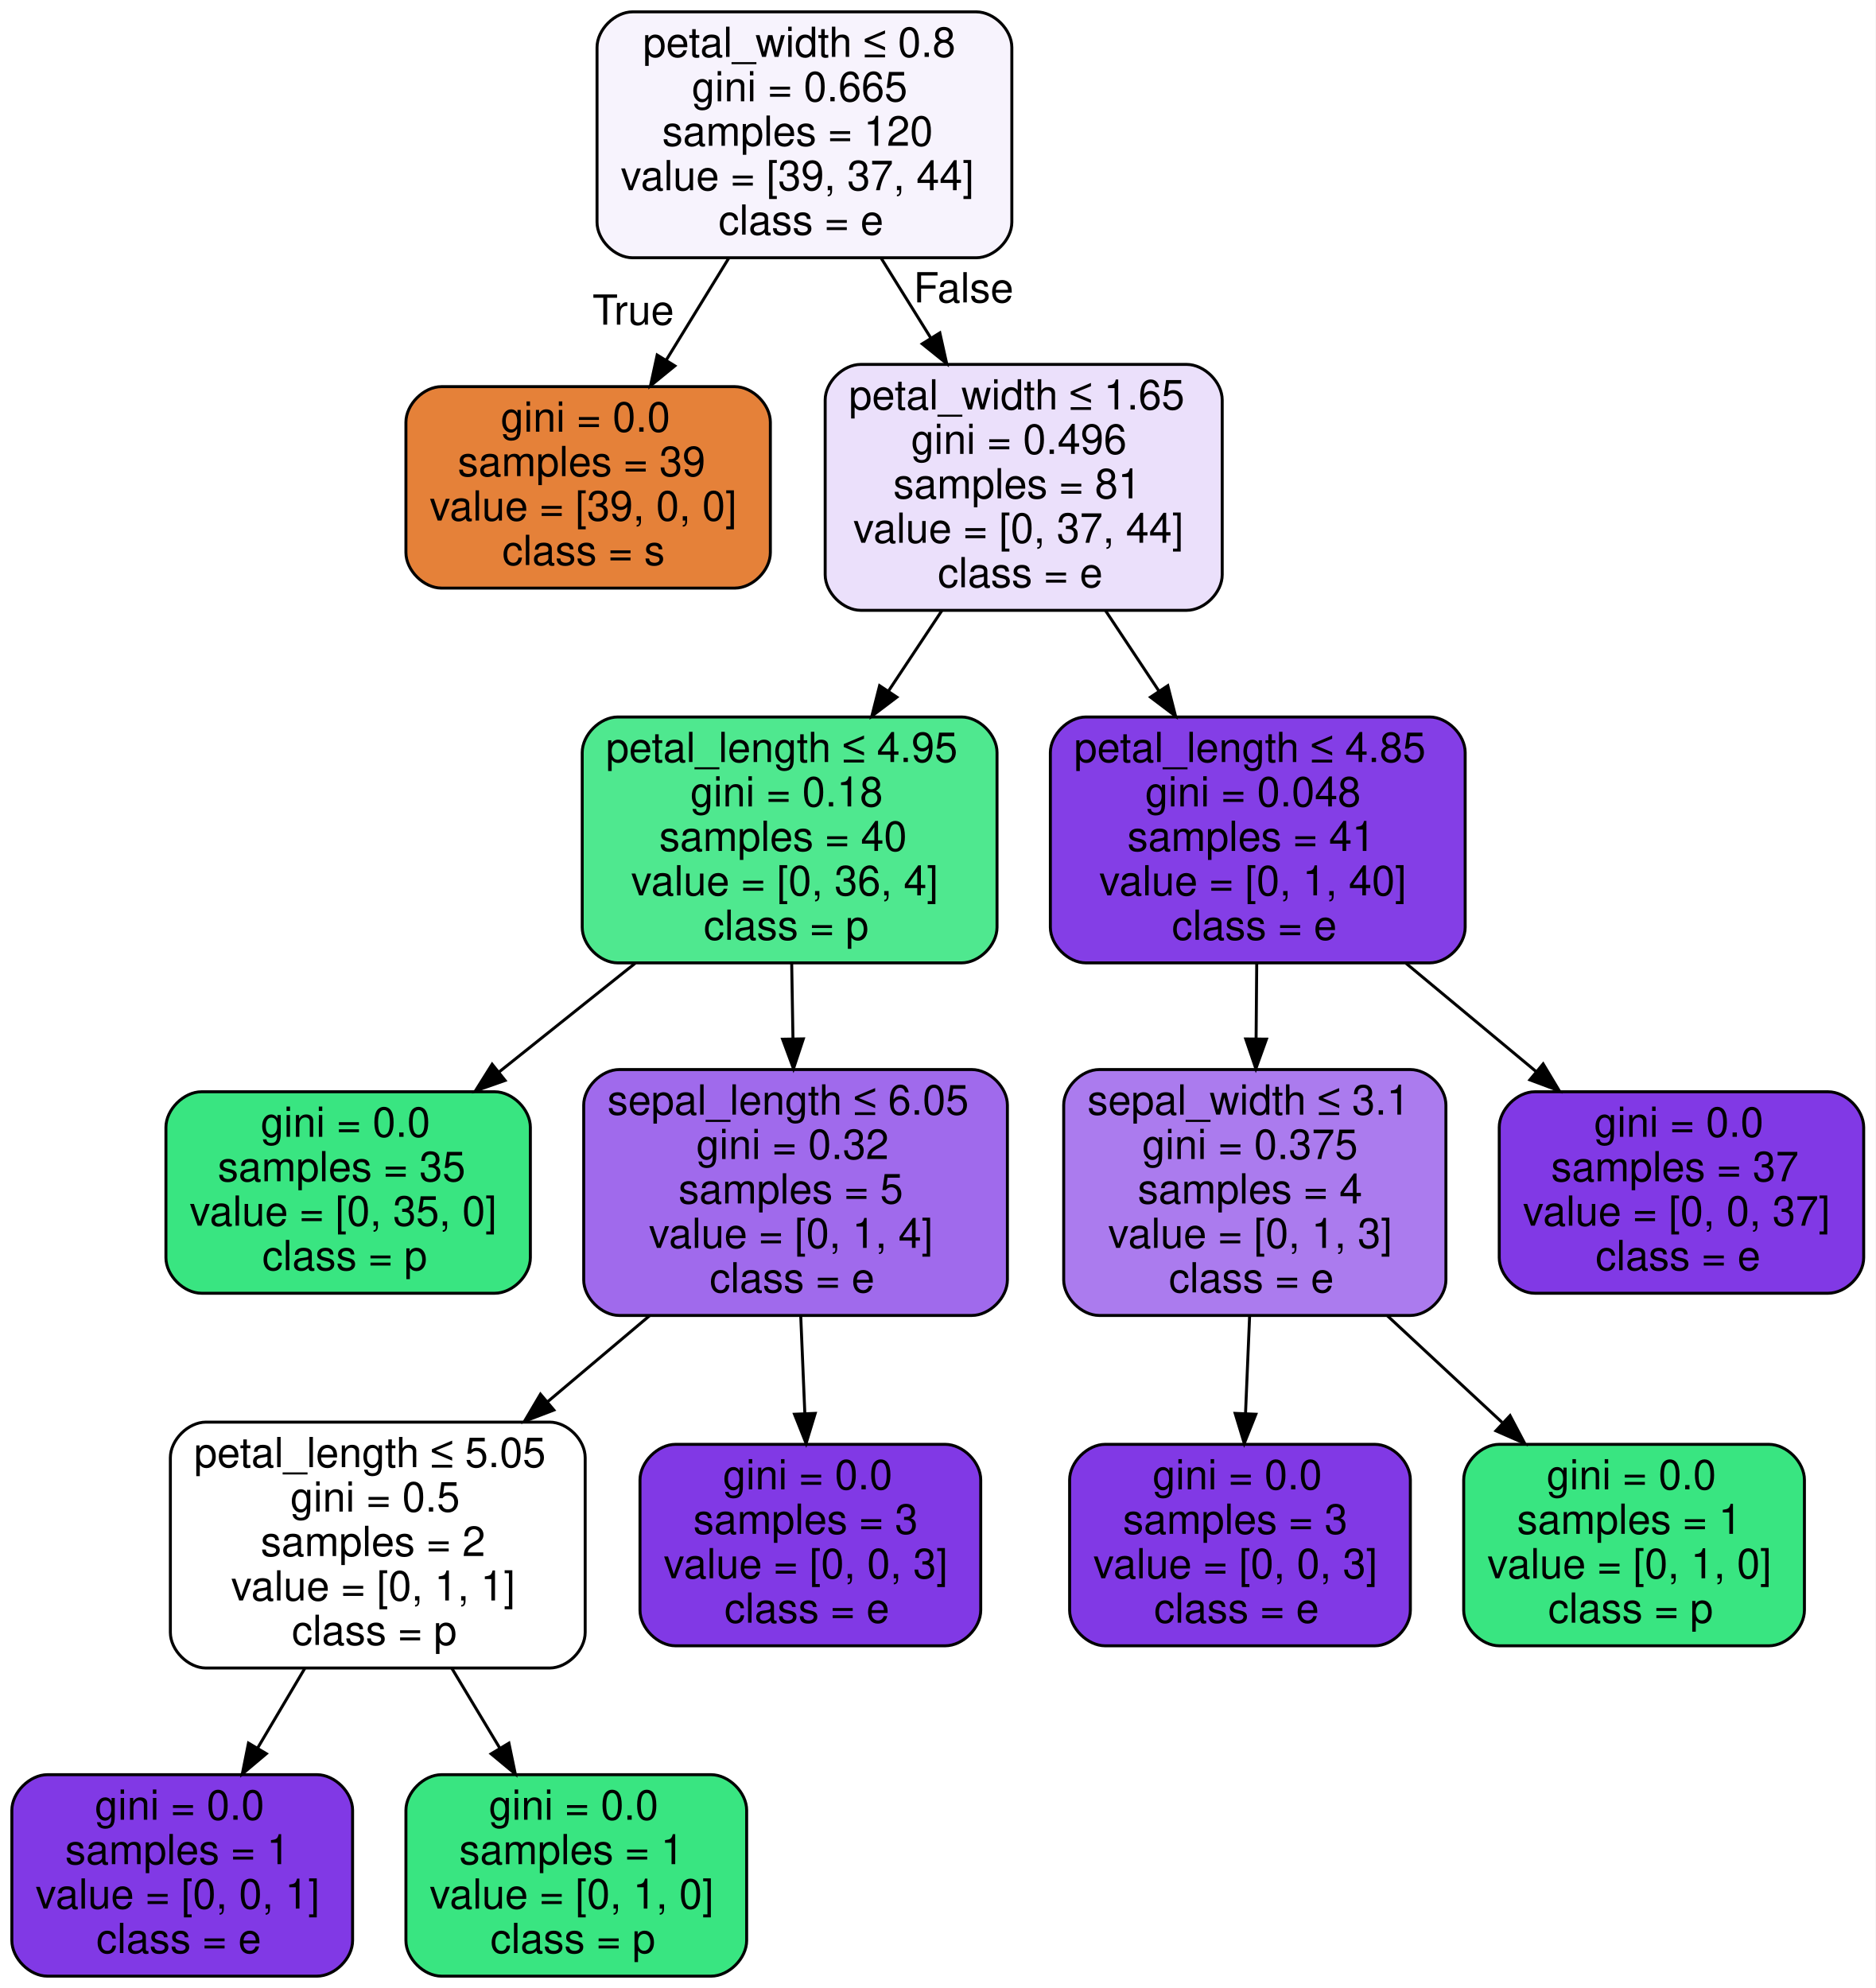
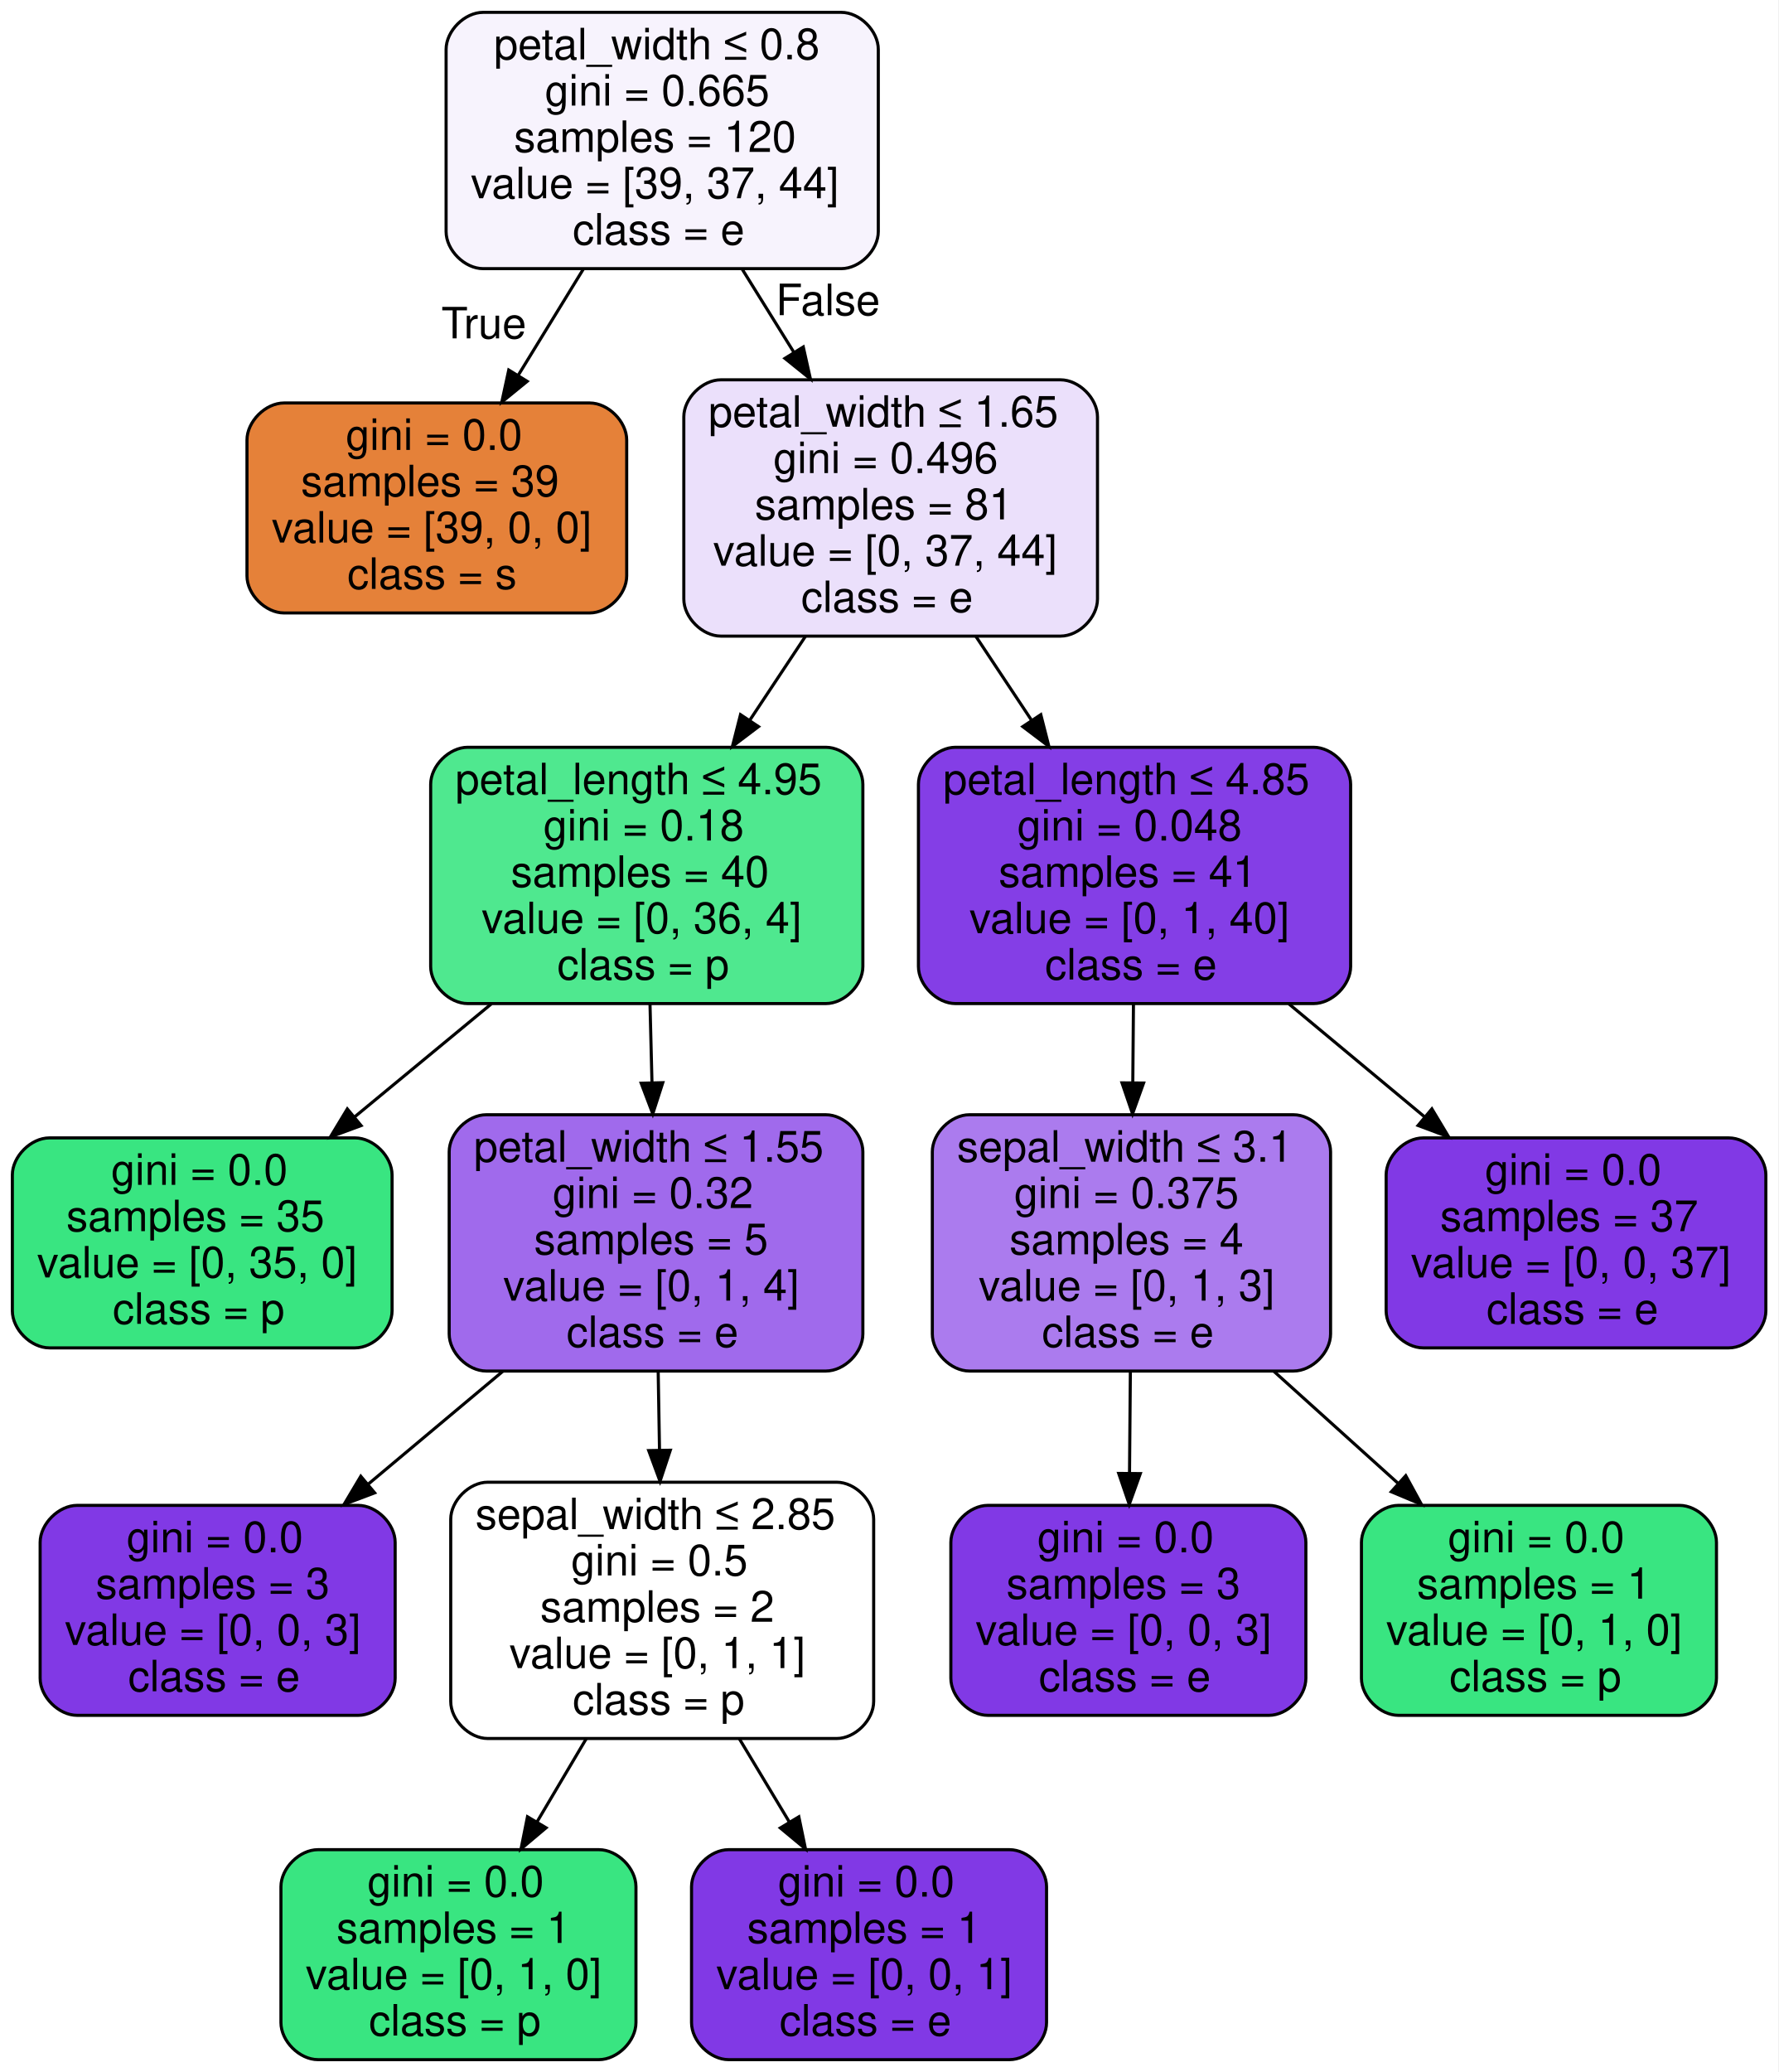
- <svg xmlns="http://www.w3.org/2000/svg" width="633pt" height="671pt" viewBox="0.00 0.00 633.00 671.00">
+ <svg xmlns="http://www.w3.org/2000/svg" width="576pt" height="671pt" viewBox="0.00 0.00 576.00 671.00">
  <g id="graph0" class="graph" transform="scale(1 1) rotate(0) translate(4 667)">
-     <polygon fill="#ffffff" stroke="transparent" points="-4,4 -4,-667 629,-667 629,4 -4,4" />
+     <polygon fill="#ffffff" stroke="transparent" points="-4,4 -4,-667 572,-667 572,4 -4,4" />
    <g id="node1" class="node">
-       <path fill="#f7f3fd" stroke="#000000" d="M325.5,-663C325.5,-663 209.5,-663 209.5,-663 203.5,-663 197.5,-657 197.5,-651 197.5,-651 197.5,-592 197.5,-592 197.5,-586 203.5,-580 209.5,-580 209.5,-580 325.5,-580 325.5,-580 331.5,-580 337.5,-586 337.5,-592 337.5,-592 337.5,-651 337.5,-651 337.5,-657 331.5,-663 325.5,-663" />
-       <text text-anchor="start" x="213" y="-647.8" font-family="Helvetica,sans-Serif" font-size="14.00" fill="#000000">petal_width ≤ 0.8</text>
-       <text text-anchor="start" x="229.5" y="-632.8" font-family="Helvetica,sans-Serif" font-size="14.00" fill="#000000">gini = 0.665</text>
-       <text text-anchor="start" x="219.5" y="-617.8" font-family="Helvetica,sans-Serif" font-size="14.00" fill="#000000">samples = 120</text>
-       <text text-anchor="start" x="205.5" y="-602.8" font-family="Helvetica,sans-Serif" font-size="14.00" fill="#000000">value = [39, 37, 44]</text>
-       <text text-anchor="start" x="238.5" y="-587.8" font-family="Helvetica,sans-Serif" font-size="14.00" fill="#000000">class = e</text>
+       <path fill="#f7f3fd" stroke="#000000" d="M268.5,-663C268.5,-663 152.5,-663 152.5,-663 146.5,-663 140.5,-657 140.5,-651 140.5,-651 140.5,-592 140.5,-592 140.5,-586 146.5,-580 152.5,-580 152.5,-580 268.5,-580 268.5,-580 274.5,-580 280.5,-586 280.5,-592 280.5,-592 280.5,-651 280.5,-651 280.5,-657 274.5,-663 268.5,-663" />
+       <text text-anchor="start" x="156" y="-647.8" font-family="Helvetica,sans-Serif" font-size="14.00" fill="#000000">petal_width ≤ 0.8</text>
+       <text text-anchor="start" x="172.5" y="-632.8" font-family="Helvetica,sans-Serif" font-size="14.00" fill="#000000">gini = 0.665</text>
+       <text text-anchor="start" x="162.5" y="-617.8" font-family="Helvetica,sans-Serif" font-size="14.00" fill="#000000">samples = 120</text>
+       <text text-anchor="start" x="148.5" y="-602.8" font-family="Helvetica,sans-Serif" font-size="14.00" fill="#000000">value = [39, 37, 44]</text>
+       <text text-anchor="start" x="181.5" y="-587.8" font-family="Helvetica,sans-Serif" font-size="14.00" fill="#000000">class = e</text>
    </g>
    <g id="node2" class="node">
-       <path fill="#e58139" stroke="#000000" d="M244,-536.5C244,-536.5 145,-536.5 145,-536.5 139,-536.5 133,-530.5 133,-524.5 133,-524.5 133,-480.5 133,-480.5 133,-474.5 139,-468.5 145,-468.5 145,-468.5 244,-468.5 244,-468.5 250,-468.5 256,-474.5 256,-480.5 256,-480.5 256,-524.5 256,-524.5 256,-530.5 250,-536.5 244,-536.5" />
-       <text text-anchor="start" x="165" y="-521.3" font-family="Helvetica,sans-Serif" font-size="14.00" fill="#000000">gini = 0.0</text>
-       <text text-anchor="start" x="150.5" y="-506.3" font-family="Helvetica,sans-Serif" font-size="14.00" fill="#000000">samples = 39</text>
-       <text text-anchor="start" x="141" y="-491.3" font-family="Helvetica,sans-Serif" font-size="14.00" fill="#000000">value = [39, 0, 0]</text>
-       <text text-anchor="start" x="165.5" y="-476.3" font-family="Helvetica,sans-Serif" font-size="14.00" fill="#000000">class = s</text>
+       <path fill="#e58139" stroke="#000000" d="M187,-536.5C187,-536.5 88,-536.5 88,-536.5 82,-536.5 76,-530.5 76,-524.5 76,-524.5 76,-480.5 76,-480.5 76,-474.5 82,-468.5 88,-468.5 88,-468.5 187,-468.5 187,-468.5 193,-468.5 199,-474.5 199,-480.5 199,-480.5 199,-524.5 199,-524.5 199,-530.5 193,-536.5 187,-536.5" />
+       <text text-anchor="start" x="108" y="-521.3" font-family="Helvetica,sans-Serif" font-size="14.00" fill="#000000">gini = 0.0</text>
+       <text text-anchor="start" x="93.5" y="-506.3" font-family="Helvetica,sans-Serif" font-size="14.00" fill="#000000">samples = 39</text>
+       <text text-anchor="start" x="84" y="-491.3" font-family="Helvetica,sans-Serif" font-size="14.00" fill="#000000">value = [39, 0, 0]</text>
+       <text text-anchor="start" x="108.5" y="-476.3" font-family="Helvetica,sans-Serif" font-size="14.00" fill="#000000">class = s</text>
    </g>
    <g id="edge1" class="edge">
-       <path fill="none" stroke="#000000" d="M241.968,-579.88C235.155,-568.774 227.78,-556.751 220.921,-545.569" />
-       <polygon fill="#000000" stroke="#000000" points="223.763,-543.509 215.55,-536.815 217.796,-547.169 223.763,-543.509" />
-       <text text-anchor="middle" x="209.726" y="-557.427" font-family="Helvetica,sans-Serif" font-size="14.00" fill="#000000">True</text>
+       <path fill="none" stroke="#000000" d="M184.968,-579.88C178.155,-568.774 170.78,-556.751 163.921,-545.569" />
+       <polygon fill="#000000" stroke="#000000" points="166.763,-543.509 158.55,-536.815 160.796,-547.169 166.763,-543.509" />
+       <text text-anchor="middle" x="152.726" y="-557.427" font-family="Helvetica,sans-Serif" font-size="14.00" fill="#000000">True</text>
    </g>
    <g id="node3" class="node">
-       <path fill="#ebe0fb" stroke="#000000" d="M396.5,-544C396.5,-544 286.5,-544 286.5,-544 280.5,-544 274.5,-538 274.5,-532 274.5,-532 274.5,-473 274.5,-473 274.5,-467 280.5,-461 286.5,-461 286.5,-461 396.5,-461 396.5,-461 402.5,-461 408.5,-467 408.5,-473 408.5,-473 408.5,-532 408.5,-532 408.5,-538 402.5,-544 396.5,-544" />
-       <text text-anchor="start" x="282.5" y="-528.8" font-family="Helvetica,sans-Serif" font-size="14.00" fill="#000000">petal_width ≤ 1.65</text>
-       <text text-anchor="start" x="303.5" y="-513.8" font-family="Helvetica,sans-Serif" font-size="14.00" fill="#000000">gini = 0.496</text>
-       <text text-anchor="start" x="297.5" y="-498.8" font-family="Helvetica,sans-Serif" font-size="14.00" fill="#000000">samples = 81</text>
-       <text text-anchor="start" x="284" y="-483.8" font-family="Helvetica,sans-Serif" font-size="14.00" fill="#000000">value = [0, 37, 44]</text>
-       <text text-anchor="start" x="312.5" y="-468.8" font-family="Helvetica,sans-Serif" font-size="14.00" fill="#000000">class = e</text>
+       <path fill="#ebe0fb" stroke="#000000" d="M339.5,-544C339.5,-544 229.5,-544 229.5,-544 223.5,-544 217.5,-538 217.5,-532 217.5,-532 217.5,-473 217.5,-473 217.5,-467 223.5,-461 229.5,-461 229.5,-461 339.5,-461 339.5,-461 345.5,-461 351.5,-467 351.5,-473 351.5,-473 351.5,-532 351.5,-532 351.5,-538 345.5,-544 339.5,-544" />
+       <text text-anchor="start" x="225.5" y="-528.8" font-family="Helvetica,sans-Serif" font-size="14.00" fill="#000000">petal_width ≤ 1.65</text>
+       <text text-anchor="start" x="246.5" y="-513.8" font-family="Helvetica,sans-Serif" font-size="14.00" fill="#000000">gini = 0.496</text>
+       <text text-anchor="start" x="240.5" y="-498.8" font-family="Helvetica,sans-Serif" font-size="14.00" fill="#000000">samples = 81</text>
+       <text text-anchor="start" x="227" y="-483.8" font-family="Helvetica,sans-Serif" font-size="14.00" fill="#000000">value = [0, 37, 44]</text>
+       <text text-anchor="start" x="255.5" y="-468.8" font-family="Helvetica,sans-Serif" font-size="14.00" fill="#000000">class = e</text>
    </g>
    <g id="edge2" class="edge">
-       <path fill="none" stroke="#000000" d="M293.382,-579.88C298.814,-571.143 304.599,-561.84 310.205,-552.825" />
-       <polygon fill="#000000" stroke="#000000" points="313.199,-554.638 315.508,-544.298 307.255,-550.942 313.199,-554.638" />
-       <text text-anchor="middle" x="321.185" y="-564.945" font-family="Helvetica,sans-Serif" font-size="14.00" fill="#000000">False</text>
+       <path fill="none" stroke="#000000" d="M236.382,-579.88C241.814,-571.143 247.599,-561.84 253.205,-552.825" />
+       <polygon fill="#000000" stroke="#000000" points="256.199,-554.638 258.508,-544.298 250.255,-550.942 256.199,-554.638" />
+       <text text-anchor="middle" x="264.185" y="-564.945" font-family="Helvetica,sans-Serif" font-size="14.00" fill="#000000">False</text>
    </g>
    <g id="node4" class="node">
-       <path fill="#4fe88f" stroke="#000000" d="M320.5,-425C320.5,-425 204.5,-425 204.5,-425 198.5,-425 192.5,-419 192.5,-413 192.5,-413 192.5,-354 192.5,-354 192.5,-348 198.5,-342 204.5,-342 204.5,-342 320.5,-342 320.5,-342 326.5,-342 332.5,-348 332.5,-354 332.5,-354 332.5,-413 332.5,-413 332.5,-419 326.5,-425 320.5,-425" />
-       <text text-anchor="start" x="200.5" y="-409.8" font-family="Helvetica,sans-Serif" font-size="14.00" fill="#000000">petal_length ≤ 4.95</text>
-       <text text-anchor="start" x="229" y="-394.8" font-family="Helvetica,sans-Serif" font-size="14.00" fill="#000000">gini = 0.18</text>
-       <text text-anchor="start" x="218.5" y="-379.8" font-family="Helvetica,sans-Serif" font-size="14.00" fill="#000000">samples = 40</text>
-       <text text-anchor="start" x="209" y="-364.8" font-family="Helvetica,sans-Serif" font-size="14.00" fill="#000000">value = [0, 36, 4]</text>
-       <text text-anchor="start" x="233.5" y="-349.8" font-family="Helvetica,sans-Serif" font-size="14.00" fill="#000000">class = p</text>
+       <path fill="#4fe88f" stroke="#000000" d="M263.5,-425C263.5,-425 147.5,-425 147.5,-425 141.5,-425 135.5,-419 135.5,-413 135.5,-413 135.5,-354 135.5,-354 135.5,-348 141.5,-342 147.5,-342 147.5,-342 263.5,-342 263.5,-342 269.5,-342 275.5,-348 275.5,-354 275.5,-354 275.5,-413 275.5,-413 275.5,-419 269.5,-425 263.5,-425" />
+       <text text-anchor="start" x="143.5" y="-409.8" font-family="Helvetica,sans-Serif" font-size="14.00" fill="#000000">petal_length ≤ 4.95</text>
+       <text text-anchor="start" x="172" y="-394.8" font-family="Helvetica,sans-Serif" font-size="14.00" fill="#000000">gini = 0.18</text>
+       <text text-anchor="start" x="161.5" y="-379.8" font-family="Helvetica,sans-Serif" font-size="14.00" fill="#000000">samples = 40</text>
+       <text text-anchor="start" x="152" y="-364.8" font-family="Helvetica,sans-Serif" font-size="14.00" fill="#000000">value = [0, 36, 4]</text>
+       <text text-anchor="start" x="176.5" y="-349.8" font-family="Helvetica,sans-Serif" font-size="14.00" fill="#000000">class = p</text>
    </g>
    <g id="edge3" class="edge">
-       <path fill="none" stroke="#000000" d="M313.87,-460.88C308.07,-452.143 301.894,-442.84 295.909,-433.825" />
-       <polygon fill="#000000" stroke="#000000" points="298.695,-431.693 290.248,-425.298 292.863,-435.565 298.695,-431.693" />
+       <path fill="none" stroke="#000000" d="M256.87,-460.88C251.07,-452.143 244.894,-442.84 238.909,-433.825" />
+       <polygon fill="#000000" stroke="#000000" points="241.695,-431.693 233.248,-425.298 235.863,-435.565 241.695,-431.693" />
    </g>
    <g id="node11" class="node">
-       <path fill="#843ee6" stroke="#000000" d="M478.5,-425C478.5,-425 362.5,-425 362.5,-425 356.5,-425 350.5,-419 350.5,-413 350.5,-413 350.5,-354 350.5,-354 350.5,-348 356.5,-342 362.5,-342 362.5,-342 478.5,-342 478.5,-342 484.5,-342 490.5,-348 490.5,-354 490.5,-354 490.5,-413 490.5,-413 490.5,-419 484.5,-425 478.5,-425" />
-       <text text-anchor="start" x="358.5" y="-409.8" font-family="Helvetica,sans-Serif" font-size="14.00" fill="#000000">petal_length ≤ 4.85</text>
-       <text text-anchor="start" x="382.5" y="-394.8" font-family="Helvetica,sans-Serif" font-size="14.00" fill="#000000">gini = 0.048</text>
-       <text text-anchor="start" x="376.5" y="-379.8" font-family="Helvetica,sans-Serif" font-size="14.00" fill="#000000">samples = 41</text>
-       <text text-anchor="start" x="367" y="-364.8" font-family="Helvetica,sans-Serif" font-size="14.00" fill="#000000">value = [0, 1, 40]</text>
-       <text text-anchor="start" x="391.5" y="-349.8" font-family="Helvetica,sans-Serif" font-size="14.00" fill="#000000">class = e</text>
+       <path fill="#843ee6" stroke="#000000" d="M421.5,-425C421.5,-425 305.5,-425 305.5,-425 299.5,-425 293.5,-419 293.5,-413 293.5,-413 293.5,-354 293.5,-354 293.5,-348 299.5,-342 305.5,-342 305.5,-342 421.5,-342 421.5,-342 427.5,-342 433.5,-348 433.5,-354 433.5,-354 433.5,-413 433.5,-413 433.5,-419 427.5,-425 421.5,-425" />
+       <text text-anchor="start" x="301.5" y="-409.8" font-family="Helvetica,sans-Serif" font-size="14.00" fill="#000000">petal_length ≤ 4.85</text>
+       <text text-anchor="start" x="325.5" y="-394.8" font-family="Helvetica,sans-Serif" font-size="14.00" fill="#000000">gini = 0.048</text>
+       <text text-anchor="start" x="319.5" y="-379.8" font-family="Helvetica,sans-Serif" font-size="14.00" fill="#000000">samples = 41</text>
+       <text text-anchor="start" x="310" y="-364.8" font-family="Helvetica,sans-Serif" font-size="14.00" fill="#000000">value = [0, 1, 40]</text>
+       <text text-anchor="start" x="334.5" y="-349.8" font-family="Helvetica,sans-Serif" font-size="14.00" fill="#000000">class = e</text>
    </g>
    <g id="edge10" class="edge">
-       <path fill="none" stroke="#000000" d="M369.13,-460.88C374.93,-452.143 381.106,-442.84 387.091,-433.825" />
-       <polygon fill="#000000" stroke="#000000" points="390.137,-435.565 392.752,-425.298 384.305,-431.693 390.137,-435.565" />
+       <path fill="none" stroke="#000000" d="M312.13,-460.88C317.93,-452.143 324.106,-442.84 330.091,-433.825" />
+       <polygon fill="#000000" stroke="#000000" points="333.137,-435.565 335.752,-425.298 327.305,-431.693 333.137,-435.565" />
    </g>
    <g id="node5" class="node">
-       <path fill="#39e581" stroke="#000000" d="M163,-298.5C163,-298.5 64,-298.5 64,-298.5 58,-298.5 52,-292.5 52,-286.5 52,-286.5 52,-242.5 52,-242.5 52,-236.5 58,-230.5 64,-230.5 64,-230.5 163,-230.5 163,-230.5 169,-230.5 175,-236.5 175,-242.5 175,-242.5 175,-286.5 175,-286.5 175,-292.5 169,-298.5 163,-298.5" />
-       <text text-anchor="start" x="84" y="-283.3" font-family="Helvetica,sans-Serif" font-size="14.00" fill="#000000">gini = 0.0</text>
-       <text text-anchor="start" x="69.5" y="-268.3" font-family="Helvetica,sans-Serif" font-size="14.00" fill="#000000">samples = 35</text>
-       <text text-anchor="start" x="60" y="-253.3" font-family="Helvetica,sans-Serif" font-size="14.00" fill="#000000">value = [0, 35, 0]</text>
-       <text text-anchor="start" x="84.5" y="-238.3" font-family="Helvetica,sans-Serif" font-size="14.00" fill="#000000">class = p</text>
+       <path fill="#39e581" stroke="#000000" d="M111,-298.5C111,-298.5 12,-298.5 12,-298.5 6,-298.5 0,-292.5 0,-286.5 0,-286.5 0,-242.5 0,-242.5 0,-236.5 6,-230.5 12,-230.5 12,-230.5 111,-230.5 111,-230.5 117,-230.5 123,-236.5 123,-242.5 123,-242.5 123,-286.5 123,-286.5 123,-292.5 117,-298.5 111,-298.5" />
+       <text text-anchor="start" x="32" y="-283.3" font-family="Helvetica,sans-Serif" font-size="14.00" fill="#000000">gini = 0.0</text>
+       <text text-anchor="start" x="17.5" y="-268.3" font-family="Helvetica,sans-Serif" font-size="14.00" fill="#000000">samples = 35</text>
+       <text text-anchor="start" x="8" y="-253.3" font-family="Helvetica,sans-Serif" font-size="14.00" fill="#000000">value = [0, 35, 0]</text>
+       <text text-anchor="start" x="32.5" y="-238.3" font-family="Helvetica,sans-Serif" font-size="14.00" fill="#000000">class = p</text>
    </g>
    <g id="edge4" class="edge">
-       <path fill="none" stroke="#000000" d="M210.387,-341.88C195.517,-330.004 179.336,-317.08 164.532,-305.257" />
-       <polygon fill="#000000" stroke="#000000" points="166.464,-302.321 156.466,-298.815 162.095,-307.79 166.464,-302.321" />
+       <path fill="none" stroke="#000000" d="M155.136,-341.88C140.765,-330.004 125.127,-317.08 110.819,-305.257" />
+       <polygon fill="#000000" stroke="#000000" points="112.962,-302.487 103.024,-298.815 108.503,-307.883 112.962,-302.487" />
    </g>
    <g id="node6" class="node">
-       <path fill="#a06aec" stroke="#000000" d="M324,-306C324,-306 205,-306 205,-306 199,-306 193,-300 193,-294 193,-294 193,-235 193,-235 193,-229 199,-223 205,-223 205,-223 324,-223 324,-223 330,-223 336,-229 336,-235 336,-235 336,-294 336,-294 336,-300 330,-306 324,-306" />
-       <text text-anchor="start" x="201" y="-290.8" font-family="Helvetica,sans-Serif" font-size="14.00" fill="#000000">sepal_length ≤ 6.05</text>
-       <text text-anchor="start" x="231" y="-275.8" font-family="Helvetica,sans-Serif" font-size="14.00" fill="#000000">gini = 0.32</text>
-       <text text-anchor="start" x="225" y="-260.8" font-family="Helvetica,sans-Serif" font-size="14.00" fill="#000000">samples = 5</text>
-       <text text-anchor="start" x="215" y="-245.8" font-family="Helvetica,sans-Serif" font-size="14.00" fill="#000000">value = [0, 1, 4]</text>
-       <text text-anchor="start" x="235.5" y="-230.8" font-family="Helvetica,sans-Serif" font-size="14.00" fill="#000000">class = e</text>
+       <path fill="#a06aec" stroke="#000000" d="M263.5,-306C263.5,-306 153.5,-306 153.5,-306 147.5,-306 141.5,-300 141.5,-294 141.5,-294 141.5,-235 141.5,-235 141.5,-229 147.5,-223 153.5,-223 153.5,-223 263.5,-223 263.5,-223 269.5,-223 275.5,-229 275.5,-235 275.5,-235 275.5,-294 275.5,-294 275.5,-300 269.5,-306 263.5,-306" />
+       <text text-anchor="start" x="149.5" y="-290.8" font-family="Helvetica,sans-Serif" font-size="14.00" fill="#000000">petal_width ≤ 1.55</text>
+       <text text-anchor="start" x="175" y="-275.8" font-family="Helvetica,sans-Serif" font-size="14.00" fill="#000000">gini = 0.32</text>
+       <text text-anchor="start" x="169" y="-260.8" font-family="Helvetica,sans-Serif" font-size="14.00" fill="#000000">samples = 5</text>
+       <text text-anchor="start" x="159" y="-245.8" font-family="Helvetica,sans-Serif" font-size="14.00" fill="#000000">value = [0, 1, 4]</text>
+       <text text-anchor="start" x="179.5" y="-230.8" font-family="Helvetica,sans-Serif" font-size="14.00" fill="#000000">class = e</text>
    </g>
    <g id="edge5" class="edge">
-       <path fill="none" stroke="#000000" d="M263.2,-341.88C263.337,-333.684 263.483,-324.989 263.626,-316.501" />
-       <polygon fill="#000000" stroke="#000000" points="267.129,-316.356 263.798,-306.298 260.13,-316.238 267.129,-316.356" />
+       <path fill="none" stroke="#000000" d="M206.549,-341.88C206.756,-333.684 206.975,-324.989 207.189,-316.501" />
+       <polygon fill="#000000" stroke="#000000" points="210.693,-316.383 207.446,-306.298 203.695,-316.207 210.693,-316.383" />
    </g>
    <g id="node7" class="node">
-       <path fill="#ffffff" stroke="#000000" d="M181.5,-187C181.5,-187 65.5,-187 65.5,-187 59.5,-187 53.5,-181 53.5,-175 53.5,-175 53.5,-116 53.5,-116 53.5,-110 59.5,-104 65.5,-104 65.5,-104 181.5,-104 181.5,-104 187.5,-104 193.5,-110 193.5,-116 193.5,-116 193.5,-175 193.5,-175 193.5,-181 187.5,-187 181.5,-187" />
-       <text text-anchor="start" x="61.5" y="-171.8" font-family="Helvetica,sans-Serif" font-size="14.00" fill="#000000">petal_length ≤ 5.05</text>
-       <text text-anchor="start" x="94" y="-156.8" font-family="Helvetica,sans-Serif" font-size="14.00" fill="#000000">gini = 0.5</text>
-       <text text-anchor="start" x="84" y="-141.8" font-family="Helvetica,sans-Serif" font-size="14.00" fill="#000000">samples = 2</text>
-       <text text-anchor="start" x="74" y="-126.8" font-family="Helvetica,sans-Serif" font-size="14.00" fill="#000000">value = [0, 1, 1]</text>
-       <text text-anchor="start" x="94.5" y="-111.8" font-family="Helvetica,sans-Serif" font-size="14.00" fill="#000000">class = p</text>
+       <path fill="#8139e5" stroke="#000000" d="M112,-179.5C112,-179.5 21,-179.5 21,-179.5 15,-179.5 9,-173.5 9,-167.5 9,-167.5 9,-123.5 9,-123.5 9,-117.5 15,-111.5 21,-111.5 21,-111.5 112,-111.5 112,-111.5 118,-111.5 124,-117.5 124,-123.5 124,-123.5 124,-167.5 124,-167.5 124,-173.5 118,-179.5 112,-179.5" />
+       <text text-anchor="start" x="37" y="-164.3" font-family="Helvetica,sans-Serif" font-size="14.00" fill="#000000">gini = 0.0</text>
+       <text text-anchor="start" x="27" y="-149.3" font-family="Helvetica,sans-Serif" font-size="14.00" fill="#000000">samples = 3</text>
+       <text text-anchor="start" x="17" y="-134.3" font-family="Helvetica,sans-Serif" font-size="14.00" fill="#000000">value = [0, 0, 3]</text>
+       <text text-anchor="start" x="37.5" y="-119.3" font-family="Helvetica,sans-Serif" font-size="14.00" fill="#000000">class = e</text>
    </g>
    <g id="edge6" class="edge">
-       <path fill="none" stroke="#000000" d="M215.185,-222.88C204.087,-213.513 192.216,-203.495 180.822,-193.878" />
-       <polygon fill="#000000" stroke="#000000" points="182.925,-191.073 173.025,-187.298 178.41,-196.423 182.925,-191.073" />
+       <path fill="none" stroke="#000000" d="M158.835,-222.88C144.664,-211.004 129.243,-198.08 115.134,-186.257" />
+       <polygon fill="#000000" stroke="#000000" points="117.36,-183.555 107.447,-179.815 112.864,-188.921 117.36,-183.555" />
+     </g>
+     <g id="node8" class="node">
+       <path fill="#ffffff" stroke="#000000" d="M267,-187C267,-187 154,-187 154,-187 148,-187 142,-181 142,-175 142,-175 142,-116 142,-116 142,-110 148,-104 154,-104 154,-104 267,-104 267,-104 273,-104 279,-110 279,-116 279,-116 279,-175 279,-175 279,-181 273,-187 267,-187" />
+       <text text-anchor="start" x="150" y="-171.8" font-family="Helvetica,sans-Serif" font-size="14.00" fill="#000000">sepal_width ≤ 2.85</text>
+       <text text-anchor="start" x="181" y="-156.8" font-family="Helvetica,sans-Serif" font-size="14.00" fill="#000000">gini = 0.5</text>
+       <text text-anchor="start" x="171" y="-141.8" font-family="Helvetica,sans-Serif" font-size="14.00" fill="#000000">samples = 2</text>
+       <text text-anchor="start" x="161" y="-126.8" font-family="Helvetica,sans-Serif" font-size="14.00" fill="#000000">value = [0, 1, 1]</text>
+       <text text-anchor="start" x="181.5" y="-111.8" font-family="Helvetica,sans-Serif" font-size="14.00" fill="#000000">class = p</text>
+     </g>
+     <g id="edge7" class="edge">
+       <path fill="none" stroke="#000000" d="M209.2,-222.88C209.337,-214.684 209.483,-205.989 209.626,-197.501" />
+       <polygon fill="#000000" stroke="#000000" points="213.129,-197.356 209.798,-187.298 206.13,-197.238 213.129,-197.356" />
+     </g>
+     <g id="node9" class="node">
+       <path fill="#39e581" stroke="#000000" d="M190,-68C190,-68 99,-68 99,-68 93,-68 87,-62 87,-56 87,-56 87,-12 87,-12 87,-6 93,0 99,0 99,0 190,0 190,0 196,0 202,-6 202,-12 202,-12 202,-56 202,-56 202,-62 196,-68 190,-68" />
+       <text text-anchor="start" x="115" y="-52.8" font-family="Helvetica,sans-Serif" font-size="14.00" fill="#000000">gini = 0.0</text>
+       <text text-anchor="start" x="105" y="-37.8" font-family="Helvetica,sans-Serif" font-size="14.00" fill="#000000">samples = 1</text>
+       <text text-anchor="start" x="95" y="-22.8" font-family="Helvetica,sans-Serif" font-size="14.00" fill="#000000">value = [0, 1, 0]</text>
+       <text text-anchor="start" x="115.5" y="-7.8" font-family="Helvetica,sans-Serif" font-size="14.00" fill="#000000">class = p</text>
+     </g>
+     <g id="edge8" class="edge">
+       <path fill="none" stroke="#000000" d="M185.924,-103.981C180.701,-95.159 175.177,-85.826 169.924,-76.951" />
+       <polygon fill="#000000" stroke="#000000" points="172.887,-75.086 164.782,-68.264 166.864,-78.652 172.887,-75.086" />
    </g>
    <g id="node10" class="node">
-       <path fill="#8139e5" stroke="#000000" d="M315,-179.5C315,-179.5 224,-179.5 224,-179.5 218,-179.5 212,-173.5 212,-167.5 212,-167.5 212,-123.5 212,-123.5 212,-117.5 218,-111.5 224,-111.5 224,-111.5 315,-111.5 315,-111.5 321,-111.5 327,-117.5 327,-123.5 327,-123.5 327,-167.5 327,-167.5 327,-173.5 321,-179.5 315,-179.5" />
-       <text text-anchor="start" x="240" y="-164.3" font-family="Helvetica,sans-Serif" font-size="14.00" fill="#000000">gini = 0.0</text>
-       <text text-anchor="start" x="230" y="-149.3" font-family="Helvetica,sans-Serif" font-size="14.00" fill="#000000">samples = 3</text>
-       <text text-anchor="start" x="220" y="-134.3" font-family="Helvetica,sans-Serif" font-size="14.00" fill="#000000">value = [0, 0, 3]</text>
-       <text text-anchor="start" x="240.5" y="-119.3" font-family="Helvetica,sans-Serif" font-size="14.00" fill="#000000">class = e</text>
+       <path fill="#8139e5" stroke="#000000" d="M323,-68C323,-68 232,-68 232,-68 226,-68 220,-62 220,-56 220,-56 220,-12 220,-12 220,-6 226,0 232,0 232,0 323,0 323,0 329,0 335,-6 335,-12 335,-12 335,-56 335,-56 335,-62 329,-68 323,-68" />
+       <text text-anchor="start" x="248" y="-52.8" font-family="Helvetica,sans-Serif" font-size="14.00" fill="#000000">gini = 0.0</text>
+       <text text-anchor="start" x="238" y="-37.8" font-family="Helvetica,sans-Serif" font-size="14.00" fill="#000000">samples = 1</text>
+       <text text-anchor="start" x="228" y="-22.8" font-family="Helvetica,sans-Serif" font-size="14.00" fill="#000000">value = [0, 0, 1]</text>
+       <text text-anchor="start" x="248.5" y="-7.8" font-family="Helvetica,sans-Serif" font-size="14.00" fill="#000000">class = e</text>
    </g>
    <g id="edge9" class="edge">
-       <path fill="none" stroke="#000000" d="M266.249,-222.88C266.697,-212.213 267.181,-200.702 267.634,-189.901" />
-       <polygon fill="#000000" stroke="#000000" points="271.135,-189.953 268.058,-179.815 264.141,-189.659 271.135,-189.953" />
-     </g>
-     <g id="node8" class="node">
-       <path fill="#8139e5" stroke="#000000" d="M103,-68C103,-68 12,-68 12,-68 6,-68 0,-62 0,-56 0,-56 0,-12 0,-12 0,-6 6,0 12,0 12,0 103,0 103,0 109,0 115,-6 115,-12 115,-12 115,-56 115,-56 115,-62 109,-68 103,-68" />
-       <text text-anchor="start" x="28" y="-52.8" font-family="Helvetica,sans-Serif" font-size="14.00" fill="#000000">gini = 0.0</text>
-       <text text-anchor="start" x="18" y="-37.8" font-family="Helvetica,sans-Serif" font-size="14.00" fill="#000000">samples = 1</text>
-       <text text-anchor="start" x="8" y="-22.8" font-family="Helvetica,sans-Serif" font-size="14.00" fill="#000000">value = [0, 0, 1]</text>
-       <text text-anchor="start" x="28.5" y="-7.8" font-family="Helvetica,sans-Serif" font-size="14.00" fill="#000000">class = e</text>
-     </g>
-     <g id="edge7" class="edge">
-       <path fill="none" stroke="#000000" d="M98.924,-103.981C93.701,-95.159 88.177,-85.826 82.924,-76.951" />
-       <polygon fill="#000000" stroke="#000000" points="85.887,-75.086 77.782,-68.264 79.864,-78.652 85.887,-75.086" />
-     </g>
-     <g id="node9" class="node">
-       <path fill="#39e581" stroke="#000000" d="M236,-68C236,-68 145,-68 145,-68 139,-68 133,-62 133,-56 133,-56 133,-12 133,-12 133,-6 139,0 145,0 145,0 236,0 236,0 242,0 248,-6 248,-12 248,-12 248,-56 248,-56 248,-62 242,-68 236,-68" />
-       <text text-anchor="start" x="161" y="-52.8" font-family="Helvetica,sans-Serif" font-size="14.00" fill="#000000">gini = 0.0</text>
-       <text text-anchor="start" x="151" y="-37.8" font-family="Helvetica,sans-Serif" font-size="14.00" fill="#000000">samples = 1</text>
-       <text text-anchor="start" x="141" y="-22.8" font-family="Helvetica,sans-Serif" font-size="14.00" fill="#000000">value = [0, 1, 0]</text>
-       <text text-anchor="start" x="161.5" y="-7.8" font-family="Helvetica,sans-Serif" font-size="14.00" fill="#000000">class = p</text>
-     </g>
-     <g id="edge8" class="edge">
-       <path fill="none" stroke="#000000" d="M148.448,-103.981C153.75,-95.159 159.358,-85.826 164.691,-76.951" />
-       <polygon fill="#000000" stroke="#000000" points="167.761,-78.638 169.911,-68.264 161.76,-75.032 167.761,-78.638" />
+       <path fill="none" stroke="#000000" d="M235.448,-103.981C240.75,-95.159 246.358,-85.826 251.691,-76.951" />
+       <polygon fill="#000000" stroke="#000000" points="254.761,-78.638 256.911,-68.264 248.76,-75.032 254.761,-78.638" />
    </g>
    <g id="node12" class="node">
-       <path fill="#ab7bee" stroke="#000000" d="M472,-306C472,-306 367,-306 367,-306 361,-306 355,-300 355,-294 355,-294 355,-235 355,-235 355,-229 361,-223 367,-223 367,-223 472,-223 472,-223 478,-223 484,-229 484,-235 484,-235 484,-294 484,-294 484,-300 478,-306 472,-306" />
-       <text text-anchor="start" x="363" y="-290.8" font-family="Helvetica,sans-Serif" font-size="14.00" fill="#000000">sepal_width ≤ 3.1</text>
-       <text text-anchor="start" x="381.5" y="-275.8" font-family="Helvetica,sans-Serif" font-size="14.00" fill="#000000">gini = 0.375</text>
-       <text text-anchor="start" x="380" y="-260.8" font-family="Helvetica,sans-Serif" font-size="14.00" fill="#000000">samples = 4</text>
-       <text text-anchor="start" x="370" y="-245.8" font-family="Helvetica,sans-Serif" font-size="14.00" fill="#000000">value = [0, 1, 3]</text>
-       <text text-anchor="start" x="390.5" y="-230.8" font-family="Helvetica,sans-Serif" font-size="14.00" fill="#000000">class = e</text>
+       <path fill="#ab7bee" stroke="#000000" d="M415,-306C415,-306 310,-306 310,-306 304,-306 298,-300 298,-294 298,-294 298,-235 298,-235 298,-229 304,-223 310,-223 310,-223 415,-223 415,-223 421,-223 427,-229 427,-235 427,-235 427,-294 427,-294 427,-300 421,-306 415,-306" />
+       <text text-anchor="start" x="306" y="-290.8" font-family="Helvetica,sans-Serif" font-size="14.00" fill="#000000">sepal_width ≤ 3.1</text>
+       <text text-anchor="start" x="324.5" y="-275.8" font-family="Helvetica,sans-Serif" font-size="14.00" fill="#000000">gini = 0.375</text>
+       <text text-anchor="start" x="323" y="-260.8" font-family="Helvetica,sans-Serif" font-size="14.00" fill="#000000">samples = 4</text>
+       <text text-anchor="start" x="313" y="-245.8" font-family="Helvetica,sans-Serif" font-size="14.00" fill="#000000">value = [0, 1, 3]</text>
+       <text text-anchor="start" x="333.5" y="-230.8" font-family="Helvetica,sans-Serif" font-size="14.00" fill="#000000">class = e</text>
    </g>
    <g id="edge11" class="edge">
-       <path fill="none" stroke="#000000" d="M420.15,-341.88C420.081,-333.684 420.008,-324.989 419.937,-316.501" />
-       <polygon fill="#000000" stroke="#000000" points="423.435,-316.268 419.851,-306.298 416.435,-316.327 423.435,-316.268" />
+       <path fill="none" stroke="#000000" d="M363.15,-341.88C363.081,-333.684 363.008,-324.989 362.937,-316.501" />
+       <polygon fill="#000000" stroke="#000000" points="366.435,-316.268 362.851,-306.298 359.435,-316.327 366.435,-316.268" />
    </g>
    <g id="node15" class="node">
-       <path fill="#8139e5" stroke="#000000" d="M613,-298.5C613,-298.5 514,-298.5 514,-298.5 508,-298.5 502,-292.5 502,-286.5 502,-286.5 502,-242.5 502,-242.5 502,-236.5 508,-230.5 514,-230.5 514,-230.5 613,-230.5 613,-230.5 619,-230.5 625,-236.5 625,-242.5 625,-242.5 625,-286.5 625,-286.5 625,-292.5 619,-298.5 613,-298.5" />
-       <text text-anchor="start" x="534" y="-283.3" font-family="Helvetica,sans-Serif" font-size="14.00" fill="#000000">gini = 0.0</text>
-       <text text-anchor="start" x="519.5" y="-268.3" font-family="Helvetica,sans-Serif" font-size="14.00" fill="#000000">samples = 37</text>
-       <text text-anchor="start" x="510" y="-253.3" font-family="Helvetica,sans-Serif" font-size="14.00" fill="#000000">value = [0, 0, 37]</text>
-       <text text-anchor="start" x="534.5" y="-238.3" font-family="Helvetica,sans-Serif" font-size="14.00" fill="#000000">class = e</text>
+       <path fill="#8139e5" stroke="#000000" d="M556,-298.5C556,-298.5 457,-298.5 457,-298.5 451,-298.5 445,-292.5 445,-286.5 445,-286.5 445,-242.5 445,-242.5 445,-236.5 451,-230.5 457,-230.5 457,-230.5 556,-230.5 556,-230.5 562,-230.5 568,-236.5 568,-242.5 568,-242.5 568,-286.5 568,-286.5 568,-292.5 562,-298.5 556,-298.5" />
+       <text text-anchor="start" x="477" y="-283.3" font-family="Helvetica,sans-Serif" font-size="14.00" fill="#000000">gini = 0.0</text>
+       <text text-anchor="start" x="462.5" y="-268.3" font-family="Helvetica,sans-Serif" font-size="14.00" fill="#000000">samples = 37</text>
+       <text text-anchor="start" x="453" y="-253.3" font-family="Helvetica,sans-Serif" font-size="14.00" fill="#000000">value = [0, 0, 37]</text>
+       <text text-anchor="start" x="477.5" y="-238.3" font-family="Helvetica,sans-Serif" font-size="14.00" fill="#000000">class = e</text>
    </g>
    <g id="edge14" class="edge">
-       <path fill="none" stroke="#000000" d="M470.514,-341.88C484.785,-330.004 500.315,-317.08 514.523,-305.257" />
-       <polygon fill="#000000" stroke="#000000" points="516.817,-307.902 522.264,-298.815 512.339,-302.521 516.817,-307.902" />
+       <path fill="none" stroke="#000000" d="M413.514,-341.88C427.785,-330.004 443.315,-317.08 457.523,-305.257" />
+       <polygon fill="#000000" stroke="#000000" points="459.817,-307.902 465.264,-298.815 455.339,-302.521 459.817,-307.902" />
    </g>
    <g id="node13" class="node">
-       <path fill="#8139e5" stroke="#000000" d="M460,-179.5C460,-179.5 369,-179.5 369,-179.5 363,-179.5 357,-173.5 357,-167.5 357,-167.5 357,-123.5 357,-123.5 357,-117.5 363,-111.5 369,-111.5 369,-111.5 460,-111.5 460,-111.5 466,-111.5 472,-117.5 472,-123.5 472,-123.5 472,-167.5 472,-167.5 472,-173.5 466,-179.5 460,-179.5" />
-       <text text-anchor="start" x="385" y="-164.3" font-family="Helvetica,sans-Serif" font-size="14.00" fill="#000000">gini = 0.0</text>
-       <text text-anchor="start" x="375" y="-149.3" font-family="Helvetica,sans-Serif" font-size="14.00" fill="#000000">samples = 3</text>
-       <text text-anchor="start" x="365" y="-134.3" font-family="Helvetica,sans-Serif" font-size="14.00" fill="#000000">value = [0, 0, 3]</text>
-       <text text-anchor="start" x="385.5" y="-119.3" font-family="Helvetica,sans-Serif" font-size="14.00" fill="#000000">class = e</text>
+       <path fill="#8139e5" stroke="#000000" d="M407,-179.5C407,-179.5 316,-179.5 316,-179.5 310,-179.5 304,-173.5 304,-167.5 304,-167.5 304,-123.5 304,-123.5 304,-117.5 310,-111.5 316,-111.5 316,-111.5 407,-111.5 407,-111.5 413,-111.5 419,-117.5 419,-123.5 419,-123.5 419,-167.5 419,-167.5 419,-173.5 413,-179.5 407,-179.5" />
+       <text text-anchor="start" x="332" y="-164.3" font-family="Helvetica,sans-Serif" font-size="14.00" fill="#000000">gini = 0.0</text>
+       <text text-anchor="start" x="322" y="-149.3" font-family="Helvetica,sans-Serif" font-size="14.00" fill="#000000">samples = 3</text>
+       <text text-anchor="start" x="312" y="-134.3" font-family="Helvetica,sans-Serif" font-size="14.00" fill="#000000">value = [0, 0, 3]</text>
+       <text text-anchor="start" x="332.5" y="-119.3" font-family="Helvetica,sans-Serif" font-size="14.00" fill="#000000">class = e</text>
    </g>
    <g id="edge12" class="edge">
-       <path fill="none" stroke="#000000" d="M417.751,-222.88C417.303,-212.213 416.819,-200.702 416.366,-189.901" />
-       <polygon fill="#000000" stroke="#000000" points="419.859,-189.659 415.942,-179.815 412.865,-189.953 419.859,-189.659" />
+       <path fill="none" stroke="#000000" d="M362.15,-222.88C362.061,-212.213 361.964,-200.702 361.873,-189.901" />
+       <polygon fill="#000000" stroke="#000000" points="365.372,-189.785 361.788,-179.815 358.373,-189.844 365.372,-189.785" />
    </g>
    <g id="node14" class="node">
-       <path fill="#39e581" stroke="#000000" d="M593,-179.5C593,-179.5 502,-179.5 502,-179.5 496,-179.5 490,-173.5 490,-167.5 490,-167.5 490,-123.5 490,-123.5 490,-117.5 496,-111.5 502,-111.5 502,-111.5 593,-111.5 593,-111.5 599,-111.5 605,-117.5 605,-123.5 605,-123.5 605,-167.5 605,-167.5 605,-173.5 599,-179.5 593,-179.5" />
-       <text text-anchor="start" x="518" y="-164.3" font-family="Helvetica,sans-Serif" font-size="14.00" fill="#000000">gini = 0.0</text>
-       <text text-anchor="start" x="508" y="-149.3" font-family="Helvetica,sans-Serif" font-size="14.00" fill="#000000">samples = 1</text>
-       <text text-anchor="start" x="498" y="-134.3" font-family="Helvetica,sans-Serif" font-size="14.00" fill="#000000">value = [0, 1, 0]</text>
-       <text text-anchor="start" x="518.5" y="-119.3" font-family="Helvetica,sans-Serif" font-size="14.00" fill="#000000">class = p</text>
+       <path fill="#39e581" stroke="#000000" d="M540,-179.5C540,-179.5 449,-179.5 449,-179.5 443,-179.5 437,-173.5 437,-167.5 437,-167.5 437,-123.5 437,-123.5 437,-117.5 443,-111.5 449,-111.5 449,-111.5 540,-111.5 540,-111.5 546,-111.5 552,-117.5 552,-123.5 552,-123.5 552,-167.5 552,-167.5 552,-173.5 546,-179.5 540,-179.5" />
+       <text text-anchor="start" x="465" y="-164.3" font-family="Helvetica,sans-Serif" font-size="14.00" fill="#000000">gini = 0.0</text>
+       <text text-anchor="start" x="455" y="-149.3" font-family="Helvetica,sans-Serif" font-size="14.00" fill="#000000">samples = 1</text>
+       <text text-anchor="start" x="445" y="-134.3" font-family="Helvetica,sans-Serif" font-size="14.00" fill="#000000">value = [0, 1, 0]</text>
+       <text text-anchor="start" x="465.5" y="-119.3" font-family="Helvetica,sans-Serif" font-size="14.00" fill="#000000">class = p</text>
    </g>
    <g id="edge13" class="edge">
-       <path fill="none" stroke="#000000" d="M464.268,-222.88C476.806,-211.224 490.428,-198.559 502.953,-186.915" />
-       <polygon fill="#000000" stroke="#000000" points="505.649,-189.187 510.59,-179.815 500.883,-184.06 505.649,-189.187" />
+       <path fill="none" stroke="#000000" d="M408.667,-222.88C421.718,-211.114 435.91,-198.32 448.926,-186.585" />
+       <polygon fill="#000000" stroke="#000000" points="451.353,-189.11 456.436,-179.815 446.665,-183.911 451.353,-189.11" />
    </g>
  </g>
</svg>
